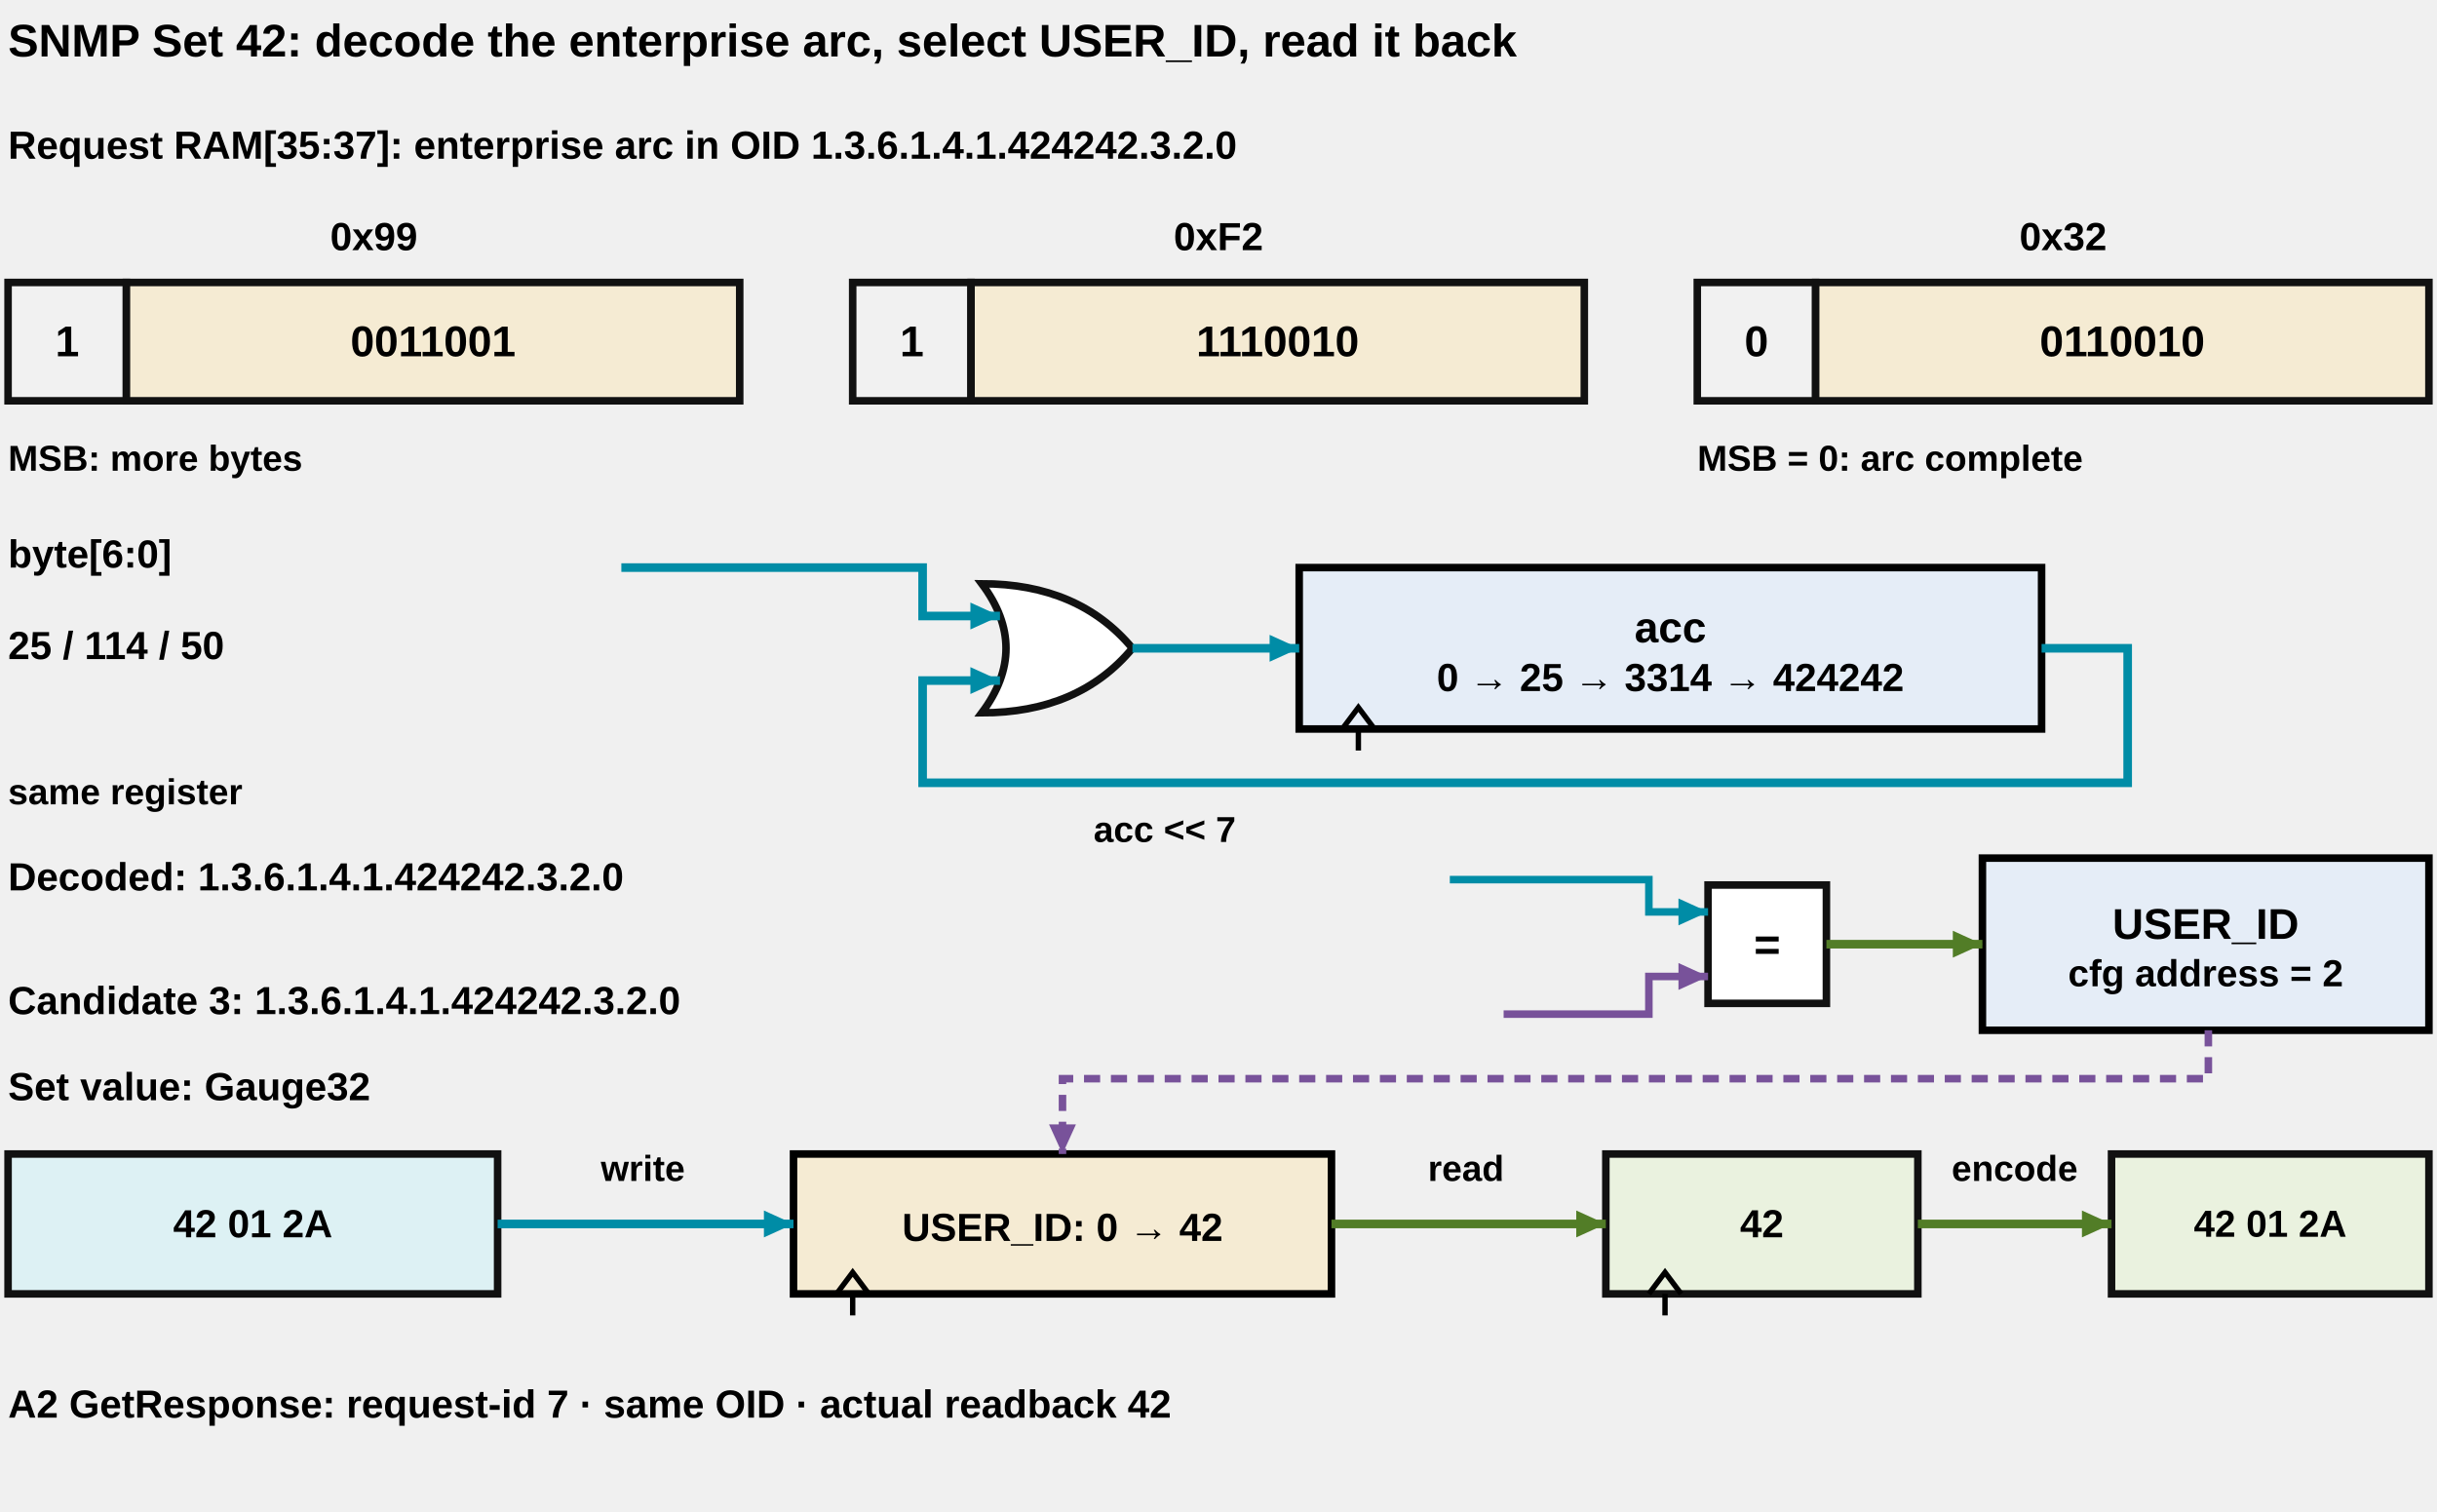
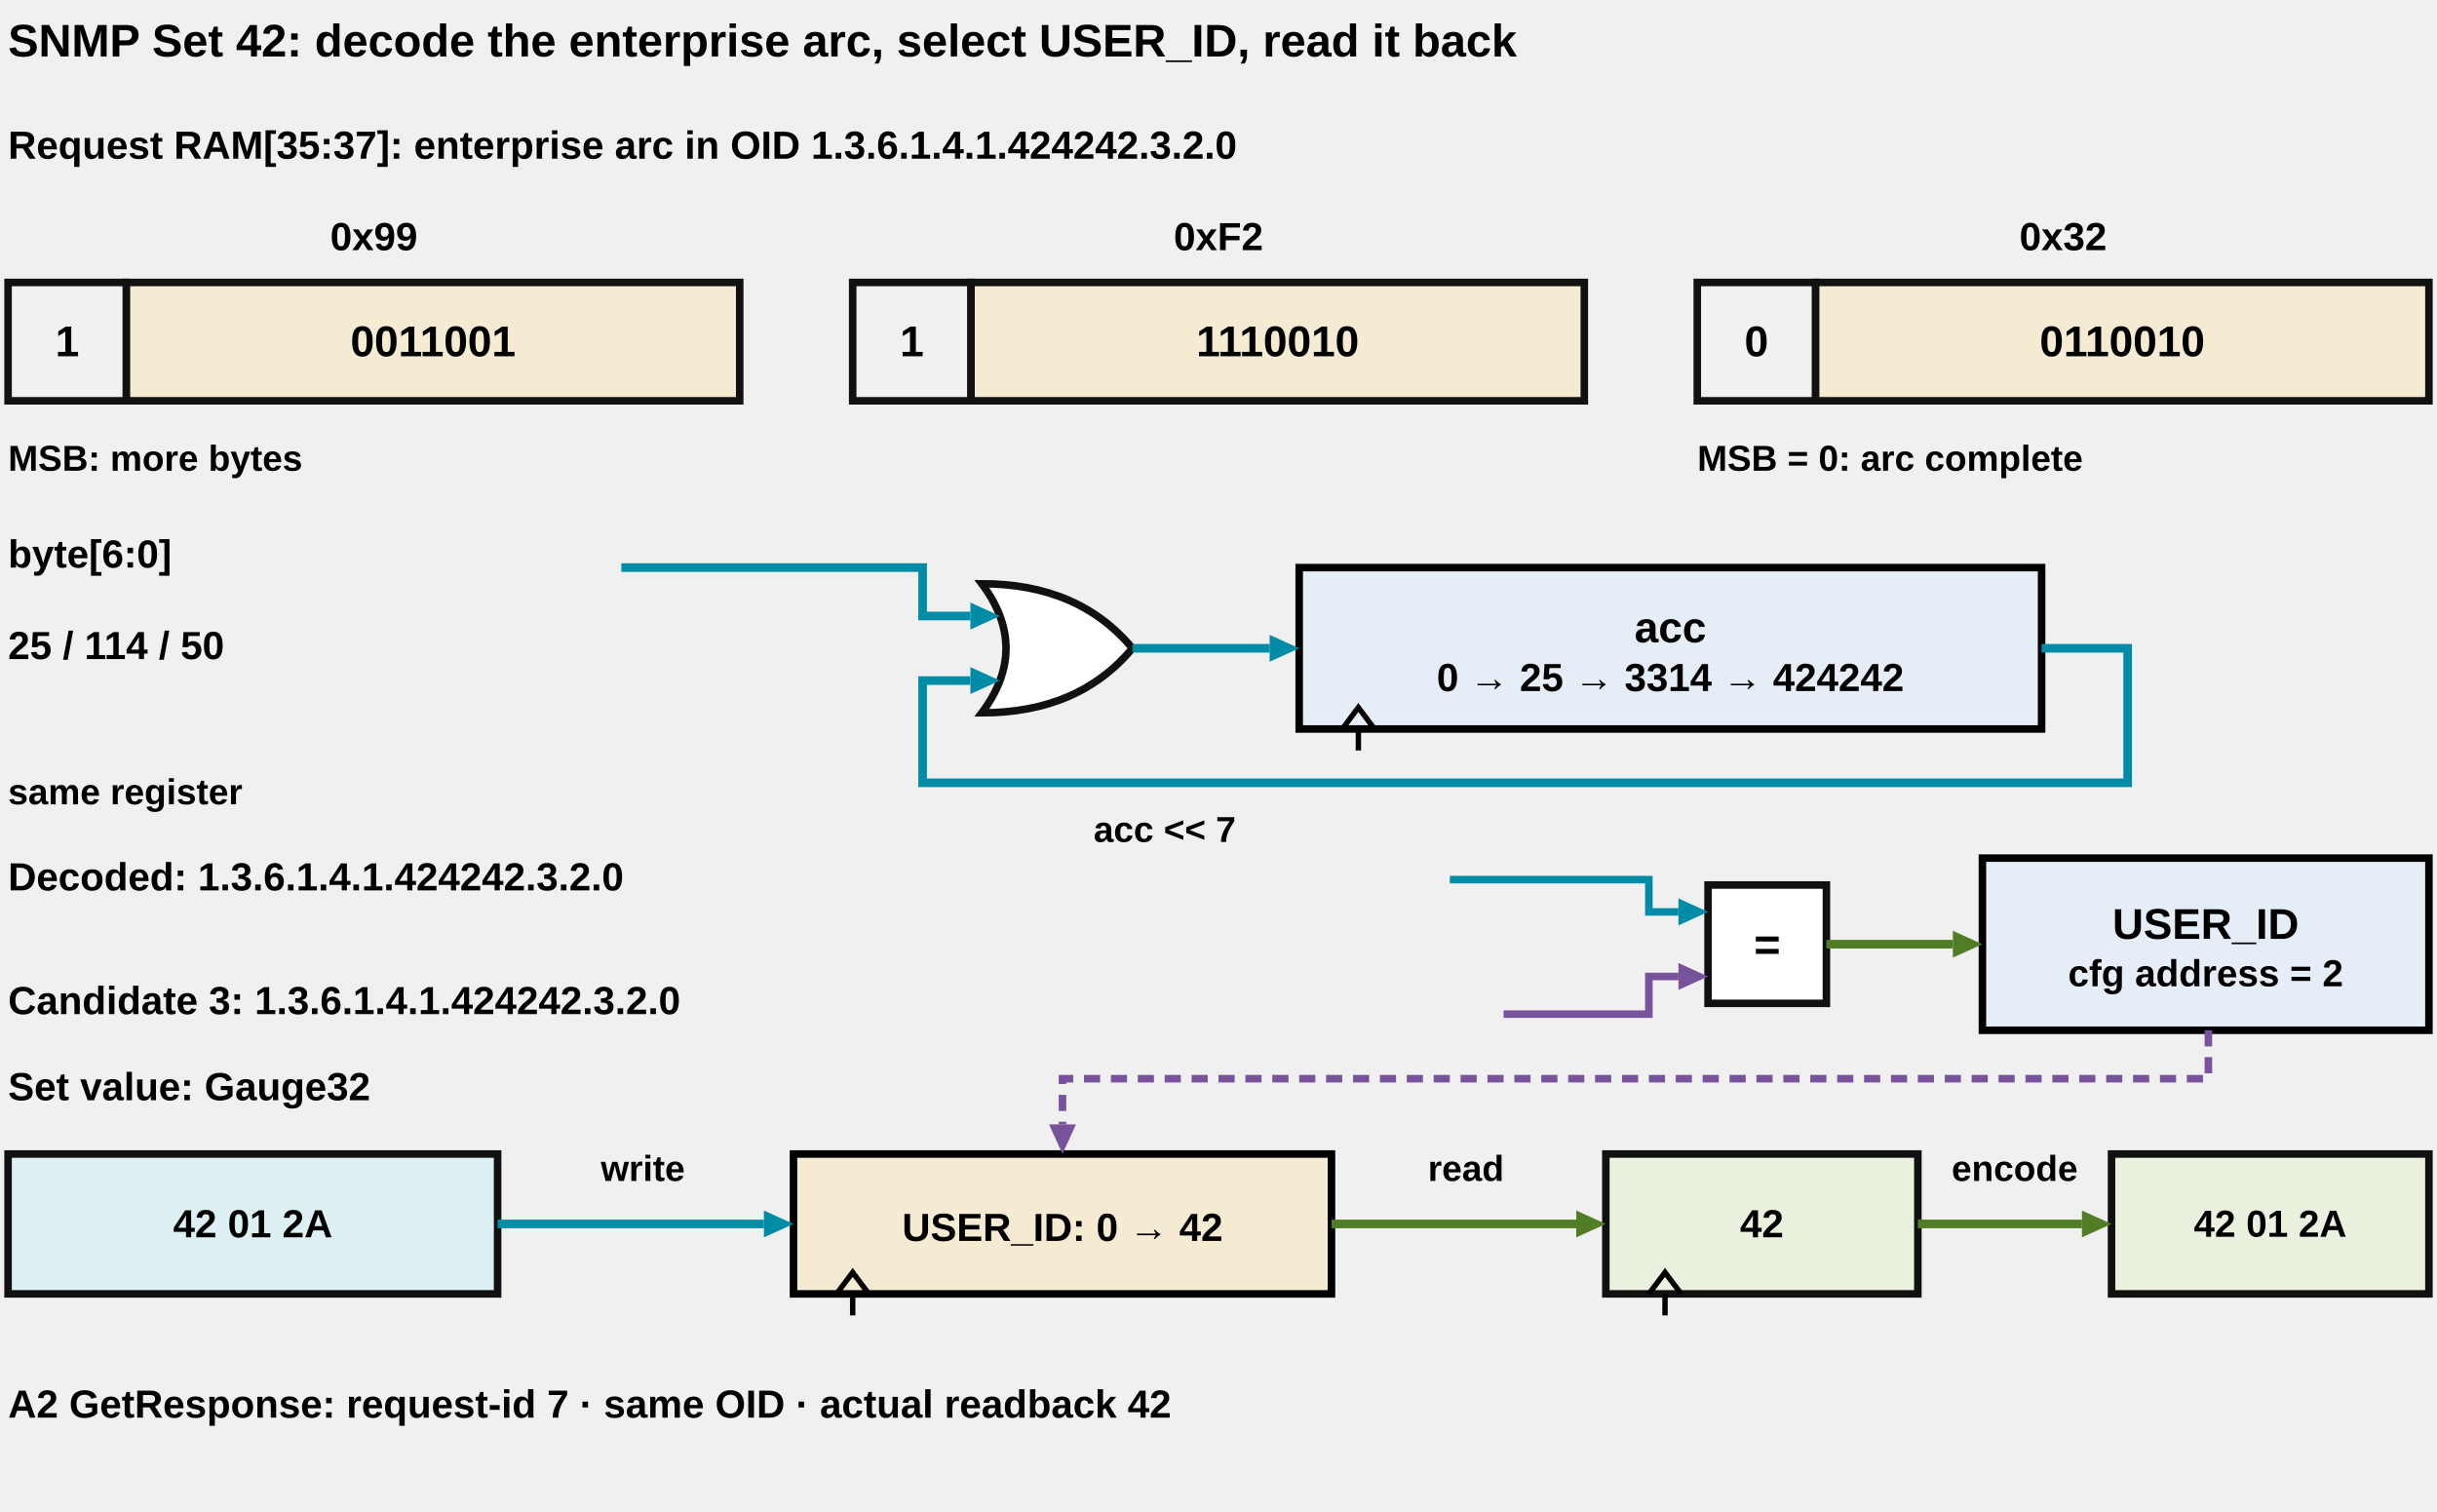
<svg xmlns="http://www.w3.org/2000/svg" width="453.0pt" height="281.0pt" viewBox="-1.5 -1.5 453.0 281.0">
  <style>text { font-family: Arial, Helvetica, sans-serif; }</style>
  <text x="0.00" y="9.00" font-size="8.5" text-anchor="start" fill="#000" font-weight="bold">SNMP Set 42: decode the enterprise arc, select USER_ID, read it back</text>
  <text x="0.00" y="28.00" font-size="7.3" text-anchor="start" fill="#000" font-weight="bold">Request RAM[35:37]: enterprise arc in OID 1.3.6.1.4.1.424242.3.2.0</text>
  <text x="68.00" y="45.00" font-size="7.3" text-anchor="middle" fill="#000" font-weight="bold">0x99</text>
  <rect x="0.00" y="51.00" width="22.00" height="22.00" rx="0" fill="#F1F1F1" stroke="#111" stroke-width="1.4" />
  <text x="11.00" y="64.72" font-size="8" text-anchor="middle" fill="#000" font-weight="bold">1</text>
  <rect x="22.00" y="51.00" width="114.00" height="22.00" rx="0" fill="#F5EBD3" stroke="#111" stroke-width="1.4" />
  <text x="79.00" y="64.72" font-size="8" text-anchor="middle" fill="#000" font-weight="bold">0011001</text>
  <text x="225.00" y="45.00" font-size="7.3" text-anchor="middle" fill="#000" font-weight="bold">0xF2</text>
  <rect x="157.00" y="51.00" width="22.00" height="22.00" rx="0" fill="#F1F1F1" stroke="#111" stroke-width="1.4" />
  <text x="168.00" y="64.72" font-size="8" text-anchor="middle" fill="#000" font-weight="bold">1</text>
  <rect x="179.00" y="51.00" width="114.00" height="22.00" rx="0" fill="#F5EBD3" stroke="#111" stroke-width="1.4" />
  <text x="236.00" y="64.72" font-size="8" text-anchor="middle" fill="#000" font-weight="bold">1110010</text>
  <text x="382.00" y="45.00" font-size="7.3" text-anchor="middle" fill="#000" font-weight="bold">0x32</text>
  <rect x="314.00" y="51.00" width="22.00" height="22.00" rx="0" fill="#F1F1F1" stroke="#111" stroke-width="1.4" />
  <text x="325.00" y="64.72" font-size="8" text-anchor="middle" fill="#000" font-weight="bold">0</text>
  <rect x="336.00" y="51.00" width="114.00" height="22.00" rx="0" fill="#F5EBD3" stroke="#111" stroke-width="1.4" />
  <text x="393.00" y="64.72" font-size="8" text-anchor="middle" fill="#000" font-weight="bold">0110010</text>
  <text x="0.00" y="86.00" font-size="6.7" text-anchor="start" fill="#000" font-weight="bold">MSB: more bytes</text>
  <text x="314.00" y="86.00" font-size="6.7" text-anchor="start" fill="#000" font-weight="bold">MSB = 0: arc complete</text>
  <text x="0.00" y="104.00" font-size="7.3" text-anchor="start" fill="#000" font-weight="bold">byte[6:0]</text>
  <text x="0.00" y="121.00" font-size="7.3" text-anchor="start" fill="#000" font-weight="bold">25 / 114 / 50</text>
  <path d="M 181 107 Q 199 107 209 119 Q 199 131 181 131 Q 190 119 181 107 Z" fill="white" stroke="#111" stroke-width="1.4" />
-   <path d="M 114.00 104.00 L 170.00 104.00 L 170.00 113.00 L 184.38 113.00" fill="none" stroke="#008CA6" stroke-width="1.6" />
+   <path d="M 114.00 104.00 L 170.00 104.00 L 170.00 113.00 L 178.88 113.00" fill="none" stroke="#008CA6" stroke-width="1.6" />
  <polygon points="184.38,113.00 178.88,115.50 178.88,110.50" fill="#008CA6" />
  <rect x="240.00" y="104.00" width="138.00" height="30.00" rx="0" fill="#E5EDF7" stroke="#000" stroke-width="1.4" />
  <text x="309.00" y="117.89" font-size="8.0" text-anchor="middle" fill="#000000" font-weight="bold">acc</text>
  <text x="309.00" y="126.95" font-size="7.3" text-anchor="middle" fill="#000000" font-weight="bold">0 → 25 → 3314 → 424242</text>
-   <path d="M 209.00 119.00 L 240.00 119.00" fill="none" stroke="#008CA6" stroke-width="1.6" />
+   <path d="M 209.00 119.00 L 234.50 119.00" fill="none" stroke="#008CA6" stroke-width="1.6" />
  <polygon points="240.00,119.00 234.50,121.50 234.50,116.50" fill="#008CA6" />
-   <path d="M 378.00 119.00 L 394.00 119.00 L 394.00 144.00 L 170.00 144.00 L 170.00 125.00 L 184.38 125.00" fill="none" stroke="#008CA6" stroke-width="1.6" />
+   <path d="M 378.00 119.00 L 394.00 119.00 L 394.00 144.00 L 170.00 144.00 L 170.00 125.00 L 178.88 125.00" fill="none" stroke="#008CA6" stroke-width="1.6" />
  <polygon points="184.38,125.00 178.88,127.50 178.88,122.50" fill="#008CA6" />
  <text x="215.00" y="155.00" font-size="6.7" text-anchor="middle" fill="#000" font-weight="bold">acc &lt;&lt; 7</text>
  <text x="0.00" y="148.00" font-size="6.7" text-anchor="start" fill="#000" font-weight="bold">same register</text>
  <text x="0.00" y="164.00" font-size="7.3" text-anchor="start" fill="#000" font-weight="bold">Decoded: 1.3.6.1.4.1.424242.3.2.0</text>
  <text x="0.00" y="187.00" font-size="7.3" text-anchor="start" fill="#000" font-weight="bold">Candidate 3: 1.3.6.1.4.1.424242.3.2.0</text>
  <rect x="316.00" y="163.00" width="22.00" height="22.00" rx="0" fill="white" stroke="#111" stroke-width="1.4" />
  <text x="327.00" y="177.00" font-size="8.5" text-anchor="middle" fill="#000" font-weight="bold">=</text>
-   <path d="M 268.00 162.00 L 305.00 162.00 L 305.00 168.00 L 316.00 168.00" fill="none" stroke="#008CA6" stroke-width="1.4" />
+   <path d="M 268.00 162.00 L 305.00 162.00 L 305.00 168.00 L 310.50 168.00" fill="none" stroke="#008CA6" stroke-width="1.4" />
  <polygon points="316.00,168.00 310.50,170.50 310.50,165.50" fill="#008CA6" />
-   <path d="M 278.00 187.00 L 305.00 187.00 L 305.00 180.00 L 316.00 180.00" fill="none" stroke="#78529A" stroke-width="1.4" />
+   <path d="M 278.00 187.00 L 305.00 187.00 L 305.00 180.00 L 310.50 180.00" fill="none" stroke="#78529A" stroke-width="1.4" />
  <polygon points="316.00,180.00 310.50,182.50 310.50,177.50" fill="#78529A" />
  <rect x="367.00" y="158.00" width="83.00" height="32.00" rx="0" fill="#E5EDF7" stroke="#000" stroke-width="1.4" />
  <text x="408.50" y="173.01" font-size="8.0" text-anchor="middle" fill="#000000" font-weight="bold">USER_ID</text>
  <text x="408.50" y="181.83" font-size="7" text-anchor="middle" fill="#000000" font-weight="bold">cfg address = 2</text>
-   <path d="M 338.00 174.00 L 367.00 174.00" fill="none" stroke="#527D27" stroke-width="1.6" />
+   <path d="M 338.00 174.00 L 361.50 174.00" fill="none" stroke="#527D27" stroke-width="1.6" />
  <polygon points="367.00,174.00 361.50,176.50 361.50,171.50" fill="#527D27" />
  <text x="0.00" y="203.00" font-size="7.3" text-anchor="start" fill="#000" font-weight="bold">Set value: Gauge32</text>
  <rect x="0.00" y="213.00" width="91.00" height="26.00" rx="0" fill="#DDF1F4" stroke="#111" stroke-width="1.4" />
  <text x="45.50" y="228.48" font-size="7.3" text-anchor="middle" fill="#000" font-weight="bold">42 01 2A</text>
  <rect x="146.00" y="213.00" width="100.00" height="26.00" rx="0" fill="#F5EBD3" stroke="#000" stroke-width="1.4" />
  <text x="196.00" y="229.15" font-size="7.3" text-anchor="middle" fill="#000000" font-weight="bold">USER_ID: 0 → 42</text>
  <rect x="297.00" y="213.00" width="58.00" height="26.00" rx="0" fill="#EAF2DF" stroke="#111" stroke-width="1.4" />
  <text x="326.00" y="228.48" font-size="7.3" text-anchor="middle" fill="#000" font-weight="bold">42</text>
  <rect x="391.00" y="213.00" width="59.00" height="26.00" rx="0" fill="#EAF2DF" stroke="#111" stroke-width="1.4" />
  <text x="420.50" y="228.38" font-size="7" text-anchor="middle" fill="#000" font-weight="bold">42 01 2A</text>
-   <path d="M 91.00 226.00 L 146.00 226.00" fill="none" stroke="#008CA6" stroke-width="1.6" />
+   <path d="M 91.00 226.00 L 140.50 226.00" fill="none" stroke="#008CA6" stroke-width="1.6" />
  <polygon points="146.00,226.00 140.50,228.50 140.50,223.50" fill="#008CA6" />
  <text x="118.00" y="218.00" font-size="6.7" text-anchor="middle" fill="#000" font-weight="bold">write</text>
-   <path d="M 246.00 226.00 L 297.00 226.00" fill="none" stroke="#527D27" stroke-width="1.6" />
+   <path d="M 246.00 226.00 L 291.50 226.00" fill="none" stroke="#527D27" stroke-width="1.6" />
  <polygon points="297.00,226.00 291.50,228.50 291.50,223.50" fill="#527D27" />
  <text x="271.00" y="218.00" font-size="6.7" text-anchor="middle" fill="#000" font-weight="bold">read</text>
-   <path d="M 355.00 226.00 L 391.00 226.00" fill="none" stroke="#527D27" stroke-width="1.6" />
+   <path d="M 355.00 226.00 L 385.50 226.00" fill="none" stroke="#527D27" stroke-width="1.6" />
  <polygon points="391.00,226.00 385.50,228.50 385.50,223.50" fill="#527D27" />
  <text x="373.00" y="218.00" font-size="6.7" text-anchor="middle" fill="#000" font-weight="bold">encode</text>
-   <path d="M 409.00 190.00 L 409.00 199.00 L 196.00 199.00 L 196.00 213.00" fill="none" stroke="#78529A" stroke-width="1.4" stroke-dasharray="3 2" />
+   <path d="M 409.00 190.00 L 409.00 199.00 L 196.00 199.00 L 196.00 207.50" fill="none" stroke="#78529A" stroke-width="1.4" stroke-dasharray="3 2" />
  <polygon points="196.00,213.00 193.50,207.50 198.50,207.50" fill="#78529A" />
  <text x="0.00" y="262.00" font-size="7.3" text-anchor="start" fill="#000" font-weight="bold">A2 GetResponse: request-id 7 · same OID · actual readback 42</text>
  <path d="M 248.00 134.00 L 251.00 130.00 L 254.00 134.00" fill="none" stroke="#000" stroke-width="1.0" />
  <path d="M 251.00 138.00 L 251.00 134.00" fill="none" stroke="#000" stroke-width="1.0" />
  <path d="M 154.00 239.00 L 157.00 235.00 L 160.00 239.00" fill="none" stroke="#000" stroke-width="1.0" />
  <path d="M 157.00 243.00 L 157.00 239.00" fill="none" stroke="#000" stroke-width="1.0" />
  <path d="M 305.00 239.00 L 308.00 235.00 L 311.00 239.00" fill="none" stroke="#000" stroke-width="1.0" />
  <path d="M 308.00 243.00 L 308.00 239.00" fill="none" stroke="#000" stroke-width="1.0" />
</svg>
